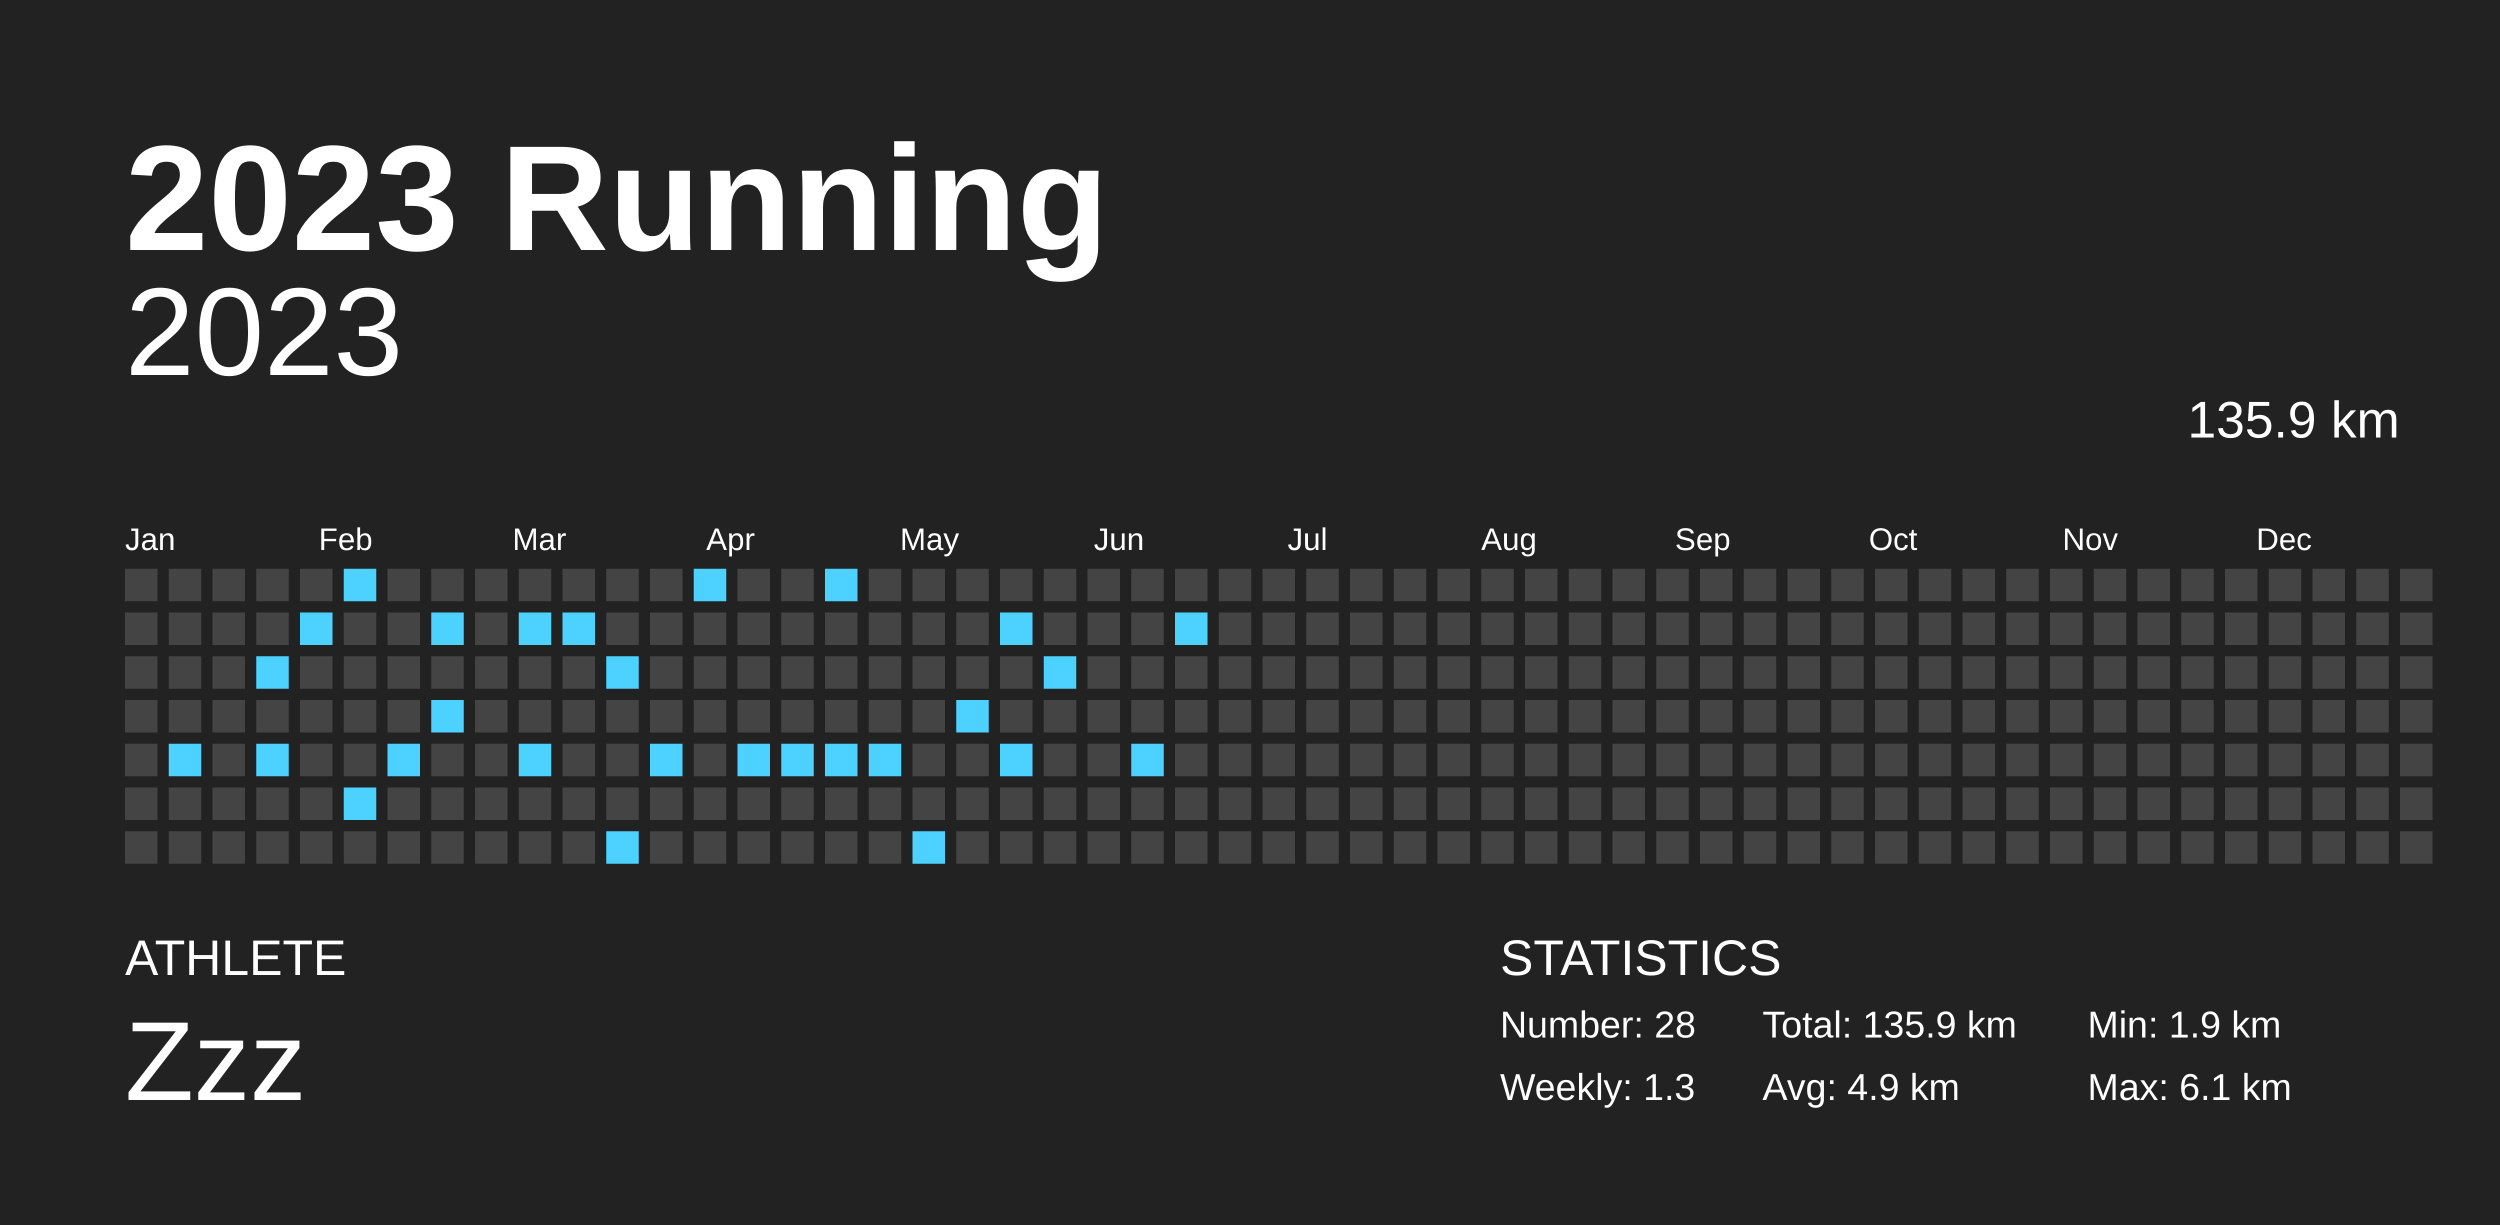
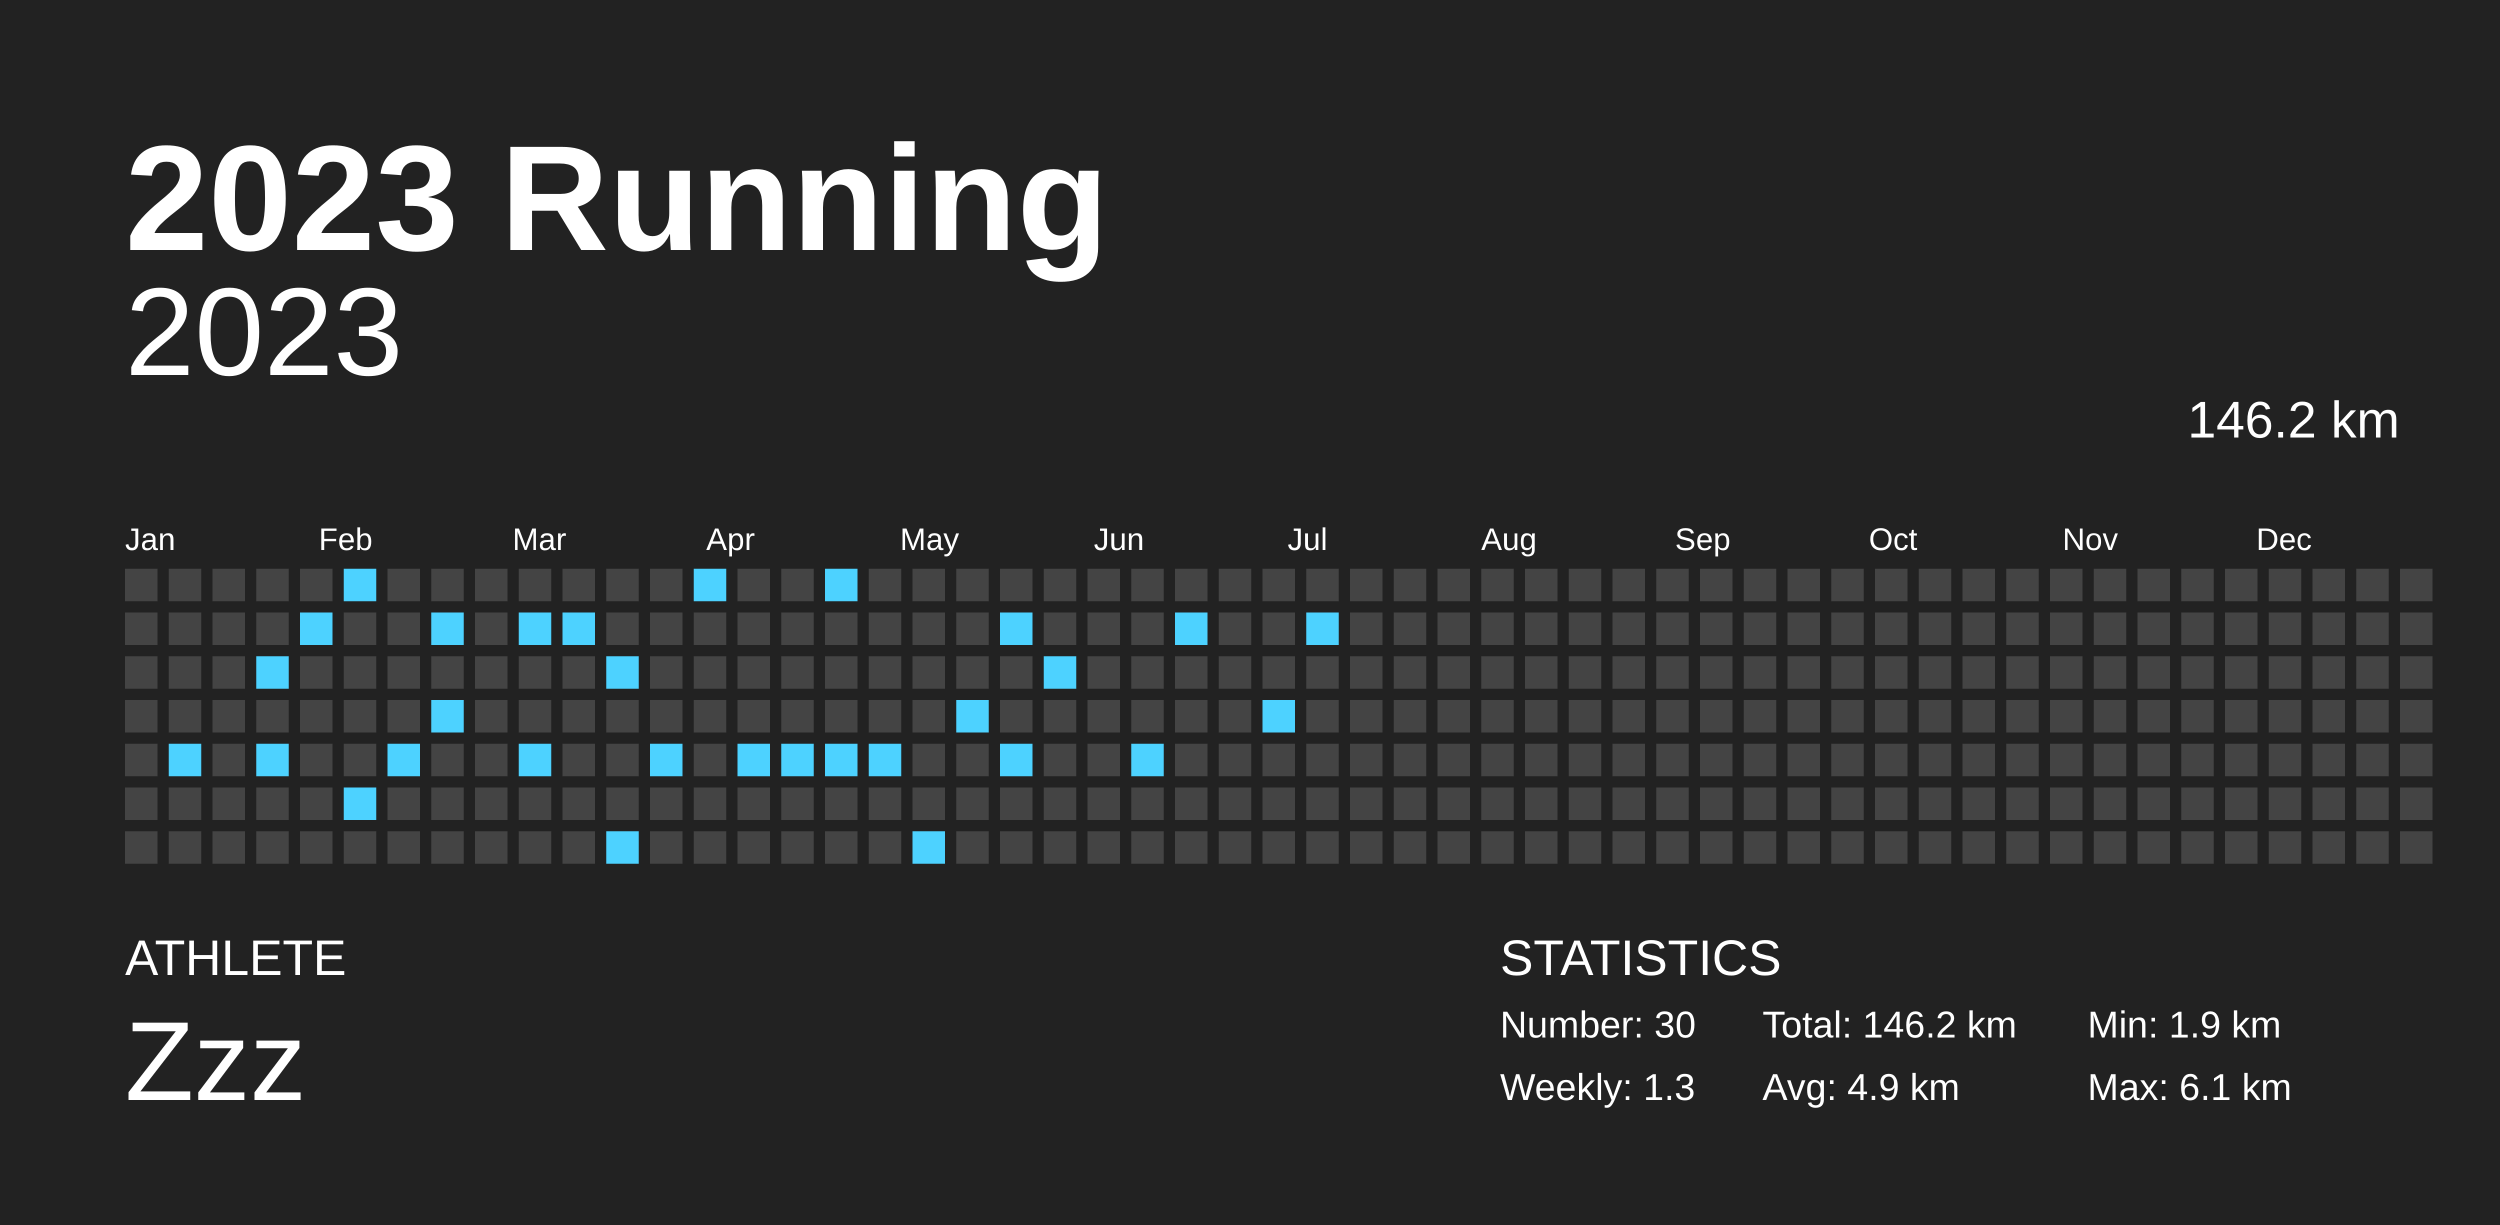
<svg xmlns="http://www.w3.org/2000/svg" baseProfile="full" height="98mm" version="1.1" viewBox="0,0,200,98" width="200mm">
  <defs />
  <rect fill="#222222" height="98" width="200" x="0" y="0" />
  <text fill="#FFFFFF" style="font-size:12px; font-family:Arial; font-weight:bold;" x="10" y="20">2023 Running</text>
  <text fill="#FFFFFF" style="font-size:4px; font-family:Arial" x="10" y="78">ATHLETE</text>
  <text fill="#FFFFFF" style="font-size:9px; font-family:Arial" x="10" y="88">Zzz</text>
  <text fill="#FFFFFF" style="font-size:4px; font-family:Arial" x="120" y="78">STATISTICS</text>
-   <text fill="#FFFFFF" style="font-size:3px; font-family:Arial" x="120" y="83">Number: 28</text>
+   <text fill="#FFFFFF" style="font-size:3px; font-family:Arial" x="120" y="83">Number: 30</text>
  <text fill="#FFFFFF" style="font-size:3px; font-family:Arial" x="120" y="88">Weekly: 1.3</text>
-   <text fill="#FFFFFF" style="font-size:3px; font-family:Arial" x="141" y="83">Total: 135.9 km</text>
+   <text fill="#FFFFFF" style="font-size:3px; font-family:Arial" x="141" y="83">Total: 146.2 km</text>
  <text fill="#FFFFFF" style="font-size:3px; font-family:Arial" x="141" y="88">Avg: 4.9 km</text>
  <text fill="#FFFFFF" style="font-size:3px; font-family:Arial" x="167" y="83">Min: 1.9 km</text>
  <text fill="#FFFFFF" style="font-size:3px; font-family:Arial" x="167" y="88">Max: 6.1 km</text>
  <text alignment-baseline="hanging" fill="#FFFFFF" style="font-size:10.0px; font-family:Arial;" x="10" y="30">2023</text>
-   <text alignment-baseline="hanging" fill="#FFFFFF" style="font-size:4.125px; font-family:Arial;" x="175" y="35">135.9 km</text>
+   <text alignment-baseline="hanging" fill="#FFFFFF" style="font-size:4.125px; font-family:Arial;" x="175" y="35">146.2 km</text>
  <text fill="#FFFFFF" style="font-size:2.5px; font-family:Arial" x="10.0" y="44">Jan</text>
  <text fill="#FFFFFF" style="font-size:2.5px; font-family:Arial" x="25.5" y="44">Feb</text>
  <text fill="#FFFFFF" style="font-size:2.5px; font-family:Arial" x="41.0" y="44">Mar</text>
  <text fill="#FFFFFF" style="font-size:2.5px; font-family:Arial" x="56.5" y="44">Apr</text>
  <text fill="#FFFFFF" style="font-size:2.5px; font-family:Arial" x="72.0" y="44">May</text>
  <text fill="#FFFFFF" style="font-size:2.5px; font-family:Arial" x="87.5" y="44">Jun</text>
  <text fill="#FFFFFF" style="font-size:2.5px; font-family:Arial" x="103.0" y="44">Jul</text>
  <text fill="#FFFFFF" style="font-size:2.5px; font-family:Arial" x="118.5" y="44">Aug</text>
  <text fill="#FFFFFF" style="font-size:2.5px; font-family:Arial" x="134.0" y="44">Sep</text>
  <text fill="#FFFFFF" style="font-size:2.5px; font-family:Arial" x="149.5" y="44">Oct</text>
  <text fill="#FFFFFF" style="font-size:2.5px; font-family:Arial" x="165.0" y="44">Nov</text>
  <text fill="#FFFFFF" style="font-size:2.5px; font-family:Arial" x="180.5" y="44">Dec</text>
  <rect fill="#444444" height="2.6" width="2.6" x="10.0" y="45.5" />
  <rect fill="#444444" height="2.6" width="2.6" x="10.0" y="49.0" />
  <rect fill="#444444" height="2.6" width="2.6" x="10.0" y="52.5" />
  <rect fill="#444444" height="2.6" width="2.6" x="10.0" y="56.0" />
  <rect fill="#444444" height="2.6" width="2.6" x="10.0" y="59.5" />
  <rect fill="#444444" height="2.6" width="2.6" x="10.0" y="63.0" />
  <rect fill="#444444" height="2.6" width="2.6" x="10.0" y="66.5" />
  <rect fill="#444444" height="2.6" width="2.6" x="13.5" y="45.5" />
  <rect fill="#444444" height="2.6" width="2.6" x="13.5" y="49.0" />
  <rect fill="#444444" height="2.6" width="2.6" x="13.5" y="52.5" />
  <rect fill="#444444" height="2.6" width="2.6" x="13.5" y="56.0" />
  <rect fill="#4dd2ff" height="2.6" width="2.6" x="13.5" y="59.5" />
  <rect fill="#444444" height="2.6" width="2.6" x="13.5" y="63.0" />
  <rect fill="#444444" height="2.6" width="2.6" x="13.5" y="66.5" />
  <rect fill="#444444" height="2.6" width="2.6" x="17.0" y="45.5" />
  <rect fill="#444444" height="2.6" width="2.6" x="17.0" y="49.0" />
  <rect fill="#444444" height="2.6" width="2.6" x="17.0" y="52.5" />
  <rect fill="#444444" height="2.6" width="2.6" x="17.0" y="56.0" />
  <rect fill="#444444" height="2.6" width="2.6" x="17.0" y="59.5" />
  <rect fill="#444444" height="2.6" width="2.6" x="17.0" y="63.0" />
  <rect fill="#444444" height="2.6" width="2.6" x="17.0" y="66.5" />
  <rect fill="#444444" height="2.6" width="2.6" x="20.5" y="45.5" />
  <rect fill="#444444" height="2.6" width="2.6" x="20.5" y="49.0" />
  <rect fill="#4dd2ff" height="2.6" width="2.6" x="20.5" y="52.5" />
  <rect fill="#444444" height="2.6" width="2.6" x="20.5" y="56.0" />
  <rect fill="#4dd2ff" height="2.6" width="2.6" x="20.5" y="59.5" />
  <rect fill="#444444" height="2.6" width="2.6" x="20.5" y="63.0" />
  <rect fill="#444444" height="2.6" width="2.6" x="20.5" y="66.5" />
  <rect fill="#444444" height="2.6" width="2.6" x="24.0" y="45.5" />
  <rect fill="#4dd2ff" height="2.6" width="2.6" x="24.0" y="49.0" />
  <rect fill="#444444" height="2.6" width="2.6" x="24.0" y="52.5" />
  <rect fill="#444444" height="2.6" width="2.6" x="24.0" y="56.0" />
  <rect fill="#444444" height="2.6" width="2.6" x="24.0" y="59.5" />
  <rect fill="#444444" height="2.6" width="2.6" x="24.0" y="63.0" />
  <rect fill="#444444" height="2.6" width="2.6" x="24.0" y="66.5" />
  <rect fill="#4dd2ff" height="2.6" width="2.6" x="27.5" y="45.5" />
  <rect fill="#444444" height="2.6" width="2.6" x="27.5" y="49.0" />
  <rect fill="#444444" height="2.6" width="2.6" x="27.5" y="52.5" />
  <rect fill="#444444" height="2.6" width="2.6" x="27.5" y="56.0" />
  <rect fill="#444444" height="2.6" width="2.6" x="27.5" y="59.5" />
  <rect fill="#4dd2ff" height="2.6" width="2.6" x="27.5" y="63.0" />
  <rect fill="#444444" height="2.6" width="2.6" x="27.5" y="66.5" />
  <rect fill="#444444" height="2.6" width="2.6" x="31.0" y="45.5" />
  <rect fill="#444444" height="2.6" width="2.6" x="31.0" y="49.0" />
  <rect fill="#444444" height="2.6" width="2.6" x="31.0" y="52.5" />
  <rect fill="#444444" height="2.6" width="2.6" x="31.0" y="56.0" />
  <rect fill="#4dd2ff" height="2.6" width="2.6" x="31.0" y="59.5" />
  <rect fill="#444444" height="2.6" width="2.6" x="31.0" y="63.0" />
  <rect fill="#444444" height="2.6" width="2.6" x="31.0" y="66.5" />
  <rect fill="#444444" height="2.6" width="2.6" x="34.5" y="45.5" />
  <rect fill="#4dd2ff" height="2.6" width="2.6" x="34.5" y="49.0" />
  <rect fill="#444444" height="2.6" width="2.6" x="34.5" y="52.5" />
  <rect fill="#4dd2ff" height="2.6" width="2.6" x="34.5" y="56.0" />
  <rect fill="#444444" height="2.6" width="2.6" x="34.5" y="59.5" />
  <rect fill="#444444" height="2.6" width="2.6" x="34.5" y="63.0" />
  <rect fill="#444444" height="2.6" width="2.6" x="34.5" y="66.5" />
  <rect fill="#444444" height="2.6" width="2.6" x="38.0" y="45.5" />
  <rect fill="#444444" height="2.6" width="2.6" x="38.0" y="49.0" />
  <rect fill="#444444" height="2.6" width="2.6" x="38.0" y="52.5" />
  <rect fill="#444444" height="2.6" width="2.6" x="38.0" y="56.0" />
  <rect fill="#444444" height="2.6" width="2.6" x="38.0" y="59.5" />
  <rect fill="#444444" height="2.6" width="2.6" x="38.0" y="63.0" />
  <rect fill="#444444" height="2.6" width="2.6" x="38.0" y="66.5" />
  <rect fill="#444444" height="2.6" width="2.6" x="41.5" y="45.5" />
  <rect fill="#4dd2ff" height="2.6" width="2.6" x="41.5" y="49.0" />
  <rect fill="#444444" height="2.6" width="2.6" x="41.5" y="52.5" />
  <rect fill="#444444" height="2.6" width="2.6" x="41.5" y="56.0" />
  <rect fill="#4dd2ff" height="2.6" width="2.6" x="41.5" y="59.5" />
  <rect fill="#444444" height="2.6" width="2.6" x="41.5" y="63.0" />
  <rect fill="#444444" height="2.6" width="2.6" x="41.5" y="66.5" />
  <rect fill="#444444" height="2.6" width="2.6" x="45.0" y="45.5" />
  <rect fill="#4dd2ff" height="2.6" width="2.6" x="45.0" y="49.0" />
  <rect fill="#444444" height="2.6" width="2.6" x="45.0" y="52.5" />
  <rect fill="#444444" height="2.6" width="2.6" x="45.0" y="56.0" />
  <rect fill="#444444" height="2.6" width="2.6" x="45.0" y="59.5" />
  <rect fill="#444444" height="2.6" width="2.6" x="45.0" y="63.0" />
  <rect fill="#444444" height="2.6" width="2.6" x="45.0" y="66.5" />
  <rect fill="#444444" height="2.6" width="2.6" x="48.5" y="45.5" />
  <rect fill="#444444" height="2.6" width="2.6" x="48.5" y="49.0" />
  <rect fill="#4dd2ff" height="2.6" width="2.6" x="48.5" y="52.5" />
  <rect fill="#444444" height="2.6" width="2.6" x="48.5" y="56.0" />
  <rect fill="#444444" height="2.6" width="2.6" x="48.5" y="59.5" />
  <rect fill="#444444" height="2.6" width="2.6" x="48.5" y="63.0" />
  <rect fill="#4dd2ff" height="2.6" width="2.6" x="48.5" y="66.5" />
  <rect fill="#444444" height="2.6" width="2.6" x="52.0" y="45.5" />
  <rect fill="#444444" height="2.6" width="2.6" x="52.0" y="49.0" />
  <rect fill="#444444" height="2.6" width="2.6" x="52.0" y="52.5" />
  <rect fill="#444444" height="2.6" width="2.6" x="52.0" y="56.0" />
  <rect fill="#4dd2ff" height="2.6" width="2.6" x="52.0" y="59.5" />
  <rect fill="#444444" height="2.6" width="2.6" x="52.0" y="63.0" />
  <rect fill="#444444" height="2.6" width="2.6" x="52.0" y="66.5" />
  <rect fill="#4dd2ff" height="2.6" width="2.6" x="55.5" y="45.5" />
  <rect fill="#444444" height="2.6" width="2.6" x="55.5" y="49.0" />
  <rect fill="#444444" height="2.6" width="2.6" x="55.5" y="52.5" />
  <rect fill="#444444" height="2.6" width="2.6" x="55.5" y="56.0" />
  <rect fill="#444444" height="2.6" width="2.6" x="55.5" y="59.5" />
  <rect fill="#444444" height="2.6" width="2.6" x="55.5" y="63.0" />
  <rect fill="#444444" height="2.6" width="2.6" x="55.5" y="66.5" />
  <rect fill="#444444" height="2.6" width="2.6" x="59.0" y="45.5" />
  <rect fill="#444444" height="2.6" width="2.6" x="59.0" y="49.0" />
  <rect fill="#444444" height="2.6" width="2.6" x="59.0" y="52.5" />
  <rect fill="#444444" height="2.6" width="2.6" x="59.0" y="56.0" />
  <rect fill="#4dd2ff" height="2.6" width="2.6" x="59.0" y="59.5" />
  <rect fill="#444444" height="2.6" width="2.6" x="59.0" y="63.0" />
  <rect fill="#444444" height="2.6" width="2.6" x="59.0" y="66.5" />
  <rect fill="#444444" height="2.6" width="2.6" x="62.5" y="45.5" />
  <rect fill="#444444" height="2.6" width="2.6" x="62.5" y="49.0" />
  <rect fill="#444444" height="2.6" width="2.6" x="62.5" y="52.5" />
  <rect fill="#444444" height="2.6" width="2.6" x="62.5" y="56.0" />
  <rect fill="#4dd2ff" height="2.6" width="2.6" x="62.5" y="59.5" />
  <rect fill="#444444" height="2.6" width="2.6" x="62.5" y="63.0" />
  <rect fill="#444444" height="2.6" width="2.6" x="62.5" y="66.5" />
  <rect fill="#4dd2ff" height="2.6" width="2.6" x="66.0" y="45.5" />
  <rect fill="#444444" height="2.6" width="2.6" x="66.0" y="49.0" />
  <rect fill="#444444" height="2.6" width="2.6" x="66.0" y="52.5" />
  <rect fill="#444444" height="2.6" width="2.6" x="66.0" y="56.0" />
  <rect fill="#4dd2ff" height="2.6" width="2.6" x="66.0" y="59.5" />
  <rect fill="#444444" height="2.6" width="2.6" x="66.0" y="63.0" />
  <rect fill="#444444" height="2.6" width="2.6" x="66.0" y="66.5" />
  <rect fill="#444444" height="2.6" width="2.6" x="69.5" y="45.5" />
  <rect fill="#444444" height="2.6" width="2.6" x="69.5" y="49.0" />
  <rect fill="#444444" height="2.6" width="2.6" x="69.5" y="52.5" />
  <rect fill="#444444" height="2.6" width="2.6" x="69.5" y="56.0" />
  <rect fill="#4dd2ff" height="2.6" width="2.6" x="69.5" y="59.5" />
  <rect fill="#444444" height="2.6" width="2.6" x="69.5" y="63.0" />
  <rect fill="#444444" height="2.6" width="2.6" x="69.5" y="66.5" />
  <rect fill="#444444" height="2.6" width="2.6" x="73.0" y="45.5" />
  <rect fill="#444444" height="2.6" width="2.6" x="73.0" y="49.0" />
  <rect fill="#444444" height="2.6" width="2.6" x="73.0" y="52.5" />
  <rect fill="#444444" height="2.6" width="2.6" x="73.0" y="56.0" />
  <rect fill="#444444" height="2.6" width="2.6" x="73.0" y="59.5" />
  <rect fill="#444444" height="2.6" width="2.6" x="73.0" y="63.0" />
  <rect fill="#4dd2ff" height="2.6" width="2.6" x="73.0" y="66.5" />
  <rect fill="#444444" height="2.6" width="2.6" x="76.5" y="45.5" />
  <rect fill="#444444" height="2.6" width="2.6" x="76.5" y="49.0" />
  <rect fill="#444444" height="2.6" width="2.6" x="76.5" y="52.5" />
  <rect fill="#4dd2ff" height="2.6" width="2.6" x="76.5" y="56.0" />
  <rect fill="#444444" height="2.6" width="2.6" x="76.5" y="59.5" />
  <rect fill="#444444" height="2.6" width="2.6" x="76.5" y="63.0" />
  <rect fill="#444444" height="2.6" width="2.6" x="76.5" y="66.5" />
  <rect fill="#444444" height="2.6" width="2.6" x="80.0" y="45.5" />
  <rect fill="#4dd2ff" height="2.6" width="2.6" x="80.0" y="49.0" />
  <rect fill="#444444" height="2.6" width="2.6" x="80.0" y="52.5" />
  <rect fill="#444444" height="2.6" width="2.6" x="80.0" y="56.0" />
  <rect fill="#4dd2ff" height="2.6" width="2.6" x="80.0" y="59.5" />
  <rect fill="#444444" height="2.6" width="2.6" x="80.0" y="63.0" />
  <rect fill="#444444" height="2.6" width="2.6" x="80.0" y="66.5" />
  <rect fill="#444444" height="2.6" width="2.6" x="83.5" y="45.5" />
  <rect fill="#444444" height="2.6" width="2.6" x="83.5" y="49.0" />
  <rect fill="#4dd2ff" height="2.6" width="2.6" x="83.5" y="52.5" />
  <rect fill="#444444" height="2.6" width="2.6" x="83.5" y="56.0" />
  <rect fill="#444444" height="2.6" width="2.6" x="83.5" y="59.5" />
  <rect fill="#444444" height="2.6" width="2.6" x="83.5" y="63.0" />
  <rect fill="#444444" height="2.6" width="2.6" x="83.5" y="66.5" />
  <rect fill="#444444" height="2.6" width="2.6" x="87.0" y="45.5" />
  <rect fill="#444444" height="2.6" width="2.6" x="87.0" y="49.0" />
  <rect fill="#444444" height="2.6" width="2.6" x="87.0" y="52.5" />
  <rect fill="#444444" height="2.6" width="2.6" x="87.0" y="56.0" />
  <rect fill="#444444" height="2.6" width="2.6" x="87.0" y="59.5" />
  <rect fill="#444444" height="2.6" width="2.6" x="87.0" y="63.0" />
  <rect fill="#444444" height="2.6" width="2.6" x="87.0" y="66.5" />
  <rect fill="#444444" height="2.6" width="2.6" x="90.5" y="45.5" />
  <rect fill="#444444" height="2.6" width="2.6" x="90.5" y="49.0" />
  <rect fill="#444444" height="2.6" width="2.6" x="90.5" y="52.5" />
  <rect fill="#444444" height="2.6" width="2.6" x="90.5" y="56.0" />
  <rect fill="#4dd2ff" height="2.6" width="2.6" x="90.5" y="59.5" />
  <rect fill="#444444" height="2.6" width="2.6" x="90.5" y="63.0" />
  <rect fill="#444444" height="2.6" width="2.6" x="90.5" y="66.5" />
  <rect fill="#444444" height="2.6" width="2.6" x="94.0" y="45.5" />
  <rect fill="#4dd2ff" height="2.6" width="2.6" x="94.0" y="49.0" />
  <rect fill="#444444" height="2.6" width="2.6" x="94.0" y="52.5" />
  <rect fill="#444444" height="2.6" width="2.6" x="94.0" y="56.0" />
  <rect fill="#444444" height="2.6" width="2.6" x="94.0" y="59.5" />
  <rect fill="#444444" height="2.6" width="2.6" x="94.0" y="63.0" />
  <rect fill="#444444" height="2.6" width="2.6" x="94.0" y="66.5" />
  <rect fill="#444444" height="2.6" width="2.6" x="97.5" y="45.5" />
  <rect fill="#444444" height="2.6" width="2.6" x="97.5" y="49.0" />
  <rect fill="#444444" height="2.6" width="2.6" x="97.5" y="52.5" />
  <rect fill="#444444" height="2.6" width="2.6" x="97.5" y="56.0" />
  <rect fill="#444444" height="2.6" width="2.6" x="97.5" y="59.5" />
  <rect fill="#444444" height="2.6" width="2.6" x="97.5" y="63.0" />
  <rect fill="#444444" height="2.6" width="2.6" x="97.5" y="66.5" />
  <rect fill="#444444" height="2.6" width="2.6" x="101.0" y="45.5" />
  <rect fill="#444444" height="2.6" width="2.6" x="101.0" y="49.0" />
  <rect fill="#444444" height="2.6" width="2.6" x="101.0" y="52.5" />
-   <rect fill="#444444" height="2.6" width="2.6" x="101.0" y="56.0" />
+   <rect fill="#4dd2ff" height="2.6" width="2.6" x="101.0" y="56.0" />
  <rect fill="#444444" height="2.6" width="2.6" x="101.0" y="59.5" />
  <rect fill="#444444" height="2.6" width="2.6" x="101.0" y="63.0" />
  <rect fill="#444444" height="2.6" width="2.6" x="101.0" y="66.5" />
  <rect fill="#444444" height="2.6" width="2.6" x="104.5" y="45.5" />
-   <rect fill="#444444" height="2.6" width="2.6" x="104.5" y="49.0" />
+   <rect fill="#4dd2ff" height="2.6" width="2.6" x="104.5" y="49.0" />
  <rect fill="#444444" height="2.6" width="2.6" x="104.5" y="52.5" />
  <rect fill="#444444" height="2.6" width="2.6" x="104.5" y="56.0" />
  <rect fill="#444444" height="2.6" width="2.6" x="104.5" y="59.5" />
  <rect fill="#444444" height="2.6" width="2.6" x="104.5" y="63.0" />
  <rect fill="#444444" height="2.6" width="2.6" x="104.5" y="66.5" />
  <rect fill="#444444" height="2.6" width="2.6" x="108.0" y="45.5" />
  <rect fill="#444444" height="2.6" width="2.6" x="108.0" y="49.0" />
  <rect fill="#444444" height="2.6" width="2.6" x="108.0" y="52.5" />
  <rect fill="#444444" height="2.6" width="2.6" x="108.0" y="56.0" />
  <rect fill="#444444" height="2.6" width="2.6" x="108.0" y="59.5" />
  <rect fill="#444444" height="2.6" width="2.6" x="108.0" y="63.0" />
  <rect fill="#444444" height="2.6" width="2.6" x="108.0" y="66.5" />
  <rect fill="#444444" height="2.6" width="2.6" x="111.5" y="45.5" />
  <rect fill="#444444" height="2.6" width="2.6" x="111.5" y="49.0" />
  <rect fill="#444444" height="2.6" width="2.6" x="111.5" y="52.5" />
  <rect fill="#444444" height="2.6" width="2.6" x="111.5" y="56.0" />
  <rect fill="#444444" height="2.6" width="2.6" x="111.5" y="59.5" />
  <rect fill="#444444" height="2.6" width="2.6" x="111.5" y="63.0" />
  <rect fill="#444444" height="2.6" width="2.6" x="111.5" y="66.5" />
  <rect fill="#444444" height="2.6" width="2.6" x="115.0" y="45.5" />
  <rect fill="#444444" height="2.6" width="2.6" x="115.0" y="49.0" />
  <rect fill="#444444" height="2.6" width="2.6" x="115.0" y="52.5" />
  <rect fill="#444444" height="2.6" width="2.6" x="115.0" y="56.0" />
  <rect fill="#444444" height="2.6" width="2.6" x="115.0" y="59.5" />
  <rect fill="#444444" height="2.6" width="2.6" x="115.0" y="63.0" />
  <rect fill="#444444" height="2.6" width="2.6" x="115.0" y="66.5" />
  <rect fill="#444444" height="2.6" width="2.6" x="118.5" y="45.5" />
  <rect fill="#444444" height="2.6" width="2.6" x="118.5" y="49.0" />
  <rect fill="#444444" height="2.6" width="2.6" x="118.5" y="52.5" />
  <rect fill="#444444" height="2.6" width="2.6" x="118.5" y="56.0" />
  <rect fill="#444444" height="2.6" width="2.6" x="118.5" y="59.5" />
  <rect fill="#444444" height="2.6" width="2.6" x="118.5" y="63.0" />
  <rect fill="#444444" height="2.6" width="2.6" x="118.5" y="66.5" />
  <rect fill="#444444" height="2.6" width="2.6" x="122.0" y="45.5" />
  <rect fill="#444444" height="2.6" width="2.6" x="122.0" y="49.0" />
  <rect fill="#444444" height="2.6" width="2.6" x="122.0" y="52.5" />
  <rect fill="#444444" height="2.6" width="2.6" x="122.0" y="56.0" />
  <rect fill="#444444" height="2.6" width="2.6" x="122.0" y="59.5" />
  <rect fill="#444444" height="2.6" width="2.6" x="122.0" y="63.0" />
  <rect fill="#444444" height="2.6" width="2.6" x="122.0" y="66.5" />
  <rect fill="#444444" height="2.6" width="2.6" x="125.5" y="45.5" />
  <rect fill="#444444" height="2.6" width="2.6" x="125.5" y="49.0" />
  <rect fill="#444444" height="2.6" width="2.6" x="125.5" y="52.5" />
  <rect fill="#444444" height="2.6" width="2.6" x="125.5" y="56.0" />
  <rect fill="#444444" height="2.6" width="2.6" x="125.5" y="59.5" />
  <rect fill="#444444" height="2.6" width="2.6" x="125.5" y="63.0" />
  <rect fill="#444444" height="2.6" width="2.6" x="125.5" y="66.5" />
  <rect fill="#444444" height="2.6" width="2.6" x="129.0" y="45.5" />
  <rect fill="#444444" height="2.6" width="2.6" x="129.0" y="49.0" />
  <rect fill="#444444" height="2.6" width="2.6" x="129.0" y="52.5" />
  <rect fill="#444444" height="2.6" width="2.6" x="129.0" y="56.0" />
  <rect fill="#444444" height="2.6" width="2.6" x="129.0" y="59.5" />
  <rect fill="#444444" height="2.6" width="2.6" x="129.0" y="63.0" />
  <rect fill="#444444" height="2.6" width="2.6" x="129.0" y="66.5" />
  <rect fill="#444444" height="2.6" width="2.6" x="132.5" y="45.5" />
  <rect fill="#444444" height="2.6" width="2.6" x="132.5" y="49.0" />
  <rect fill="#444444" height="2.6" width="2.6" x="132.5" y="52.5" />
  <rect fill="#444444" height="2.6" width="2.6" x="132.5" y="56.0" />
  <rect fill="#444444" height="2.6" width="2.6" x="132.5" y="59.5" />
  <rect fill="#444444" height="2.6" width="2.6" x="132.5" y="63.0" />
  <rect fill="#444444" height="2.6" width="2.6" x="132.5" y="66.5" />
  <rect fill="#444444" height="2.6" width="2.6" x="136.0" y="45.5" />
  <rect fill="#444444" height="2.6" width="2.6" x="136.0" y="49.0" />
  <rect fill="#444444" height="2.6" width="2.6" x="136.0" y="52.5" />
  <rect fill="#444444" height="2.6" width="2.6" x="136.0" y="56.0" />
  <rect fill="#444444" height="2.6" width="2.6" x="136.0" y="59.5" />
  <rect fill="#444444" height="2.6" width="2.6" x="136.0" y="63.0" />
  <rect fill="#444444" height="2.6" width="2.6" x="136.0" y="66.5" />
  <rect fill="#444444" height="2.6" width="2.6" x="139.5" y="45.5" />
  <rect fill="#444444" height="2.6" width="2.6" x="139.5" y="49.0" />
  <rect fill="#444444" height="2.6" width="2.6" x="139.5" y="52.5" />
  <rect fill="#444444" height="2.6" width="2.6" x="139.5" y="56.0" />
  <rect fill="#444444" height="2.6" width="2.6" x="139.5" y="59.5" />
  <rect fill="#444444" height="2.6" width="2.6" x="139.5" y="63.0" />
  <rect fill="#444444" height="2.6" width="2.6" x="139.5" y="66.5" />
  <rect fill="#444444" height="2.6" width="2.6" x="143.0" y="45.5" />
  <rect fill="#444444" height="2.6" width="2.6" x="143.0" y="49.0" />
  <rect fill="#444444" height="2.6" width="2.6" x="143.0" y="52.5" />
  <rect fill="#444444" height="2.6" width="2.6" x="143.0" y="56.0" />
  <rect fill="#444444" height="2.6" width="2.6" x="143.0" y="59.5" />
  <rect fill="#444444" height="2.6" width="2.6" x="143.0" y="63.0" />
  <rect fill="#444444" height="2.6" width="2.6" x="143.0" y="66.5" />
  <rect fill="#444444" height="2.6" width="2.6" x="146.5" y="45.5" />
  <rect fill="#444444" height="2.6" width="2.6" x="146.5" y="49.0" />
  <rect fill="#444444" height="2.6" width="2.6" x="146.5" y="52.5" />
  <rect fill="#444444" height="2.6" width="2.6" x="146.5" y="56.0" />
  <rect fill="#444444" height="2.6" width="2.6" x="146.5" y="59.5" />
  <rect fill="#444444" height="2.6" width="2.6" x="146.5" y="63.0" />
  <rect fill="#444444" height="2.6" width="2.6" x="146.5" y="66.5" />
  <rect fill="#444444" height="2.6" width="2.6" x="150.0" y="45.5" />
  <rect fill="#444444" height="2.6" width="2.6" x="150.0" y="49.0" />
  <rect fill="#444444" height="2.6" width="2.6" x="150.0" y="52.5" />
  <rect fill="#444444" height="2.6" width="2.6" x="150.0" y="56.0" />
  <rect fill="#444444" height="2.6" width="2.6" x="150.0" y="59.5" />
  <rect fill="#444444" height="2.6" width="2.6" x="150.0" y="63.0" />
  <rect fill="#444444" height="2.6" width="2.6" x="150.0" y="66.5" />
  <rect fill="#444444" height="2.6" width="2.6" x="153.5" y="45.5" />
  <rect fill="#444444" height="2.6" width="2.6" x="153.5" y="49.0" />
  <rect fill="#444444" height="2.6" width="2.6" x="153.5" y="52.5" />
  <rect fill="#444444" height="2.6" width="2.6" x="153.5" y="56.0" />
  <rect fill="#444444" height="2.6" width="2.6" x="153.5" y="59.5" />
  <rect fill="#444444" height="2.6" width="2.6" x="153.5" y="63.0" />
  <rect fill="#444444" height="2.6" width="2.6" x="153.5" y="66.5" />
  <rect fill="#444444" height="2.6" width="2.6" x="157.0" y="45.5" />
  <rect fill="#444444" height="2.6" width="2.6" x="157.0" y="49.0" />
  <rect fill="#444444" height="2.6" width="2.6" x="157.0" y="52.5" />
  <rect fill="#444444" height="2.6" width="2.6" x="157.0" y="56.0" />
  <rect fill="#444444" height="2.6" width="2.6" x="157.0" y="59.5" />
  <rect fill="#444444" height="2.6" width="2.6" x="157.0" y="63.0" />
  <rect fill="#444444" height="2.6" width="2.6" x="157.0" y="66.5" />
  <rect fill="#444444" height="2.6" width="2.6" x="160.5" y="45.5" />
  <rect fill="#444444" height="2.6" width="2.6" x="160.5" y="49.0" />
  <rect fill="#444444" height="2.6" width="2.6" x="160.5" y="52.5" />
  <rect fill="#444444" height="2.6" width="2.6" x="160.5" y="56.0" />
  <rect fill="#444444" height="2.6" width="2.6" x="160.5" y="59.5" />
  <rect fill="#444444" height="2.6" width="2.6" x="160.5" y="63.0" />
  <rect fill="#444444" height="2.6" width="2.6" x="160.5" y="66.5" />
  <rect fill="#444444" height="2.6" width="2.6" x="164.0" y="45.5" />
  <rect fill="#444444" height="2.6" width="2.6" x="164.0" y="49.0" />
  <rect fill="#444444" height="2.6" width="2.6" x="164.0" y="52.5" />
  <rect fill="#444444" height="2.6" width="2.6" x="164.0" y="56.0" />
  <rect fill="#444444" height="2.6" width="2.6" x="164.0" y="59.5" />
  <rect fill="#444444" height="2.6" width="2.6" x="164.0" y="63.0" />
  <rect fill="#444444" height="2.6" width="2.6" x="164.0" y="66.5" />
  <rect fill="#444444" height="2.6" width="2.6" x="167.5" y="45.5" />
  <rect fill="#444444" height="2.6" width="2.6" x="167.5" y="49.0" />
  <rect fill="#444444" height="2.6" width="2.6" x="167.5" y="52.5" />
  <rect fill="#444444" height="2.6" width="2.6" x="167.5" y="56.0" />
  <rect fill="#444444" height="2.6" width="2.6" x="167.5" y="59.5" />
  <rect fill="#444444" height="2.6" width="2.6" x="167.5" y="63.0" />
  <rect fill="#444444" height="2.6" width="2.6" x="167.5" y="66.5" />
  <rect fill="#444444" height="2.6" width="2.6" x="171.0" y="45.5" />
  <rect fill="#444444" height="2.6" width="2.6" x="171.0" y="49.0" />
  <rect fill="#444444" height="2.6" width="2.6" x="171.0" y="52.5" />
  <rect fill="#444444" height="2.6" width="2.6" x="171.0" y="56.0" />
  <rect fill="#444444" height="2.6" width="2.6" x="171.0" y="59.5" />
  <rect fill="#444444" height="2.6" width="2.6" x="171.0" y="63.0" />
  <rect fill="#444444" height="2.6" width="2.6" x="171.0" y="66.5" />
  <rect fill="#444444" height="2.6" width="2.6" x="174.5" y="45.5" />
  <rect fill="#444444" height="2.6" width="2.6" x="174.5" y="49.0" />
  <rect fill="#444444" height="2.6" width="2.6" x="174.5" y="52.5" />
  <rect fill="#444444" height="2.6" width="2.6" x="174.5" y="56.0" />
  <rect fill="#444444" height="2.6" width="2.6" x="174.5" y="59.5" />
  <rect fill="#444444" height="2.6" width="2.6" x="174.5" y="63.0" />
  <rect fill="#444444" height="2.6" width="2.6" x="174.5" y="66.5" />
  <rect fill="#444444" height="2.6" width="2.6" x="178.0" y="45.5" />
  <rect fill="#444444" height="2.6" width="2.6" x="178.0" y="49.0" />
  <rect fill="#444444" height="2.6" width="2.6" x="178.0" y="52.5" />
  <rect fill="#444444" height="2.6" width="2.6" x="178.0" y="56.0" />
  <rect fill="#444444" height="2.6" width="2.6" x="178.0" y="59.5" />
  <rect fill="#444444" height="2.6" width="2.6" x="178.0" y="63.0" />
  <rect fill="#444444" height="2.6" width="2.6" x="178.0" y="66.5" />
  <rect fill="#444444" height="2.6" width="2.6" x="181.5" y="45.5" />
  <rect fill="#444444" height="2.6" width="2.6" x="181.5" y="49.0" />
  <rect fill="#444444" height="2.6" width="2.6" x="181.5" y="52.5" />
  <rect fill="#444444" height="2.6" width="2.6" x="181.5" y="56.0" />
  <rect fill="#444444" height="2.6" width="2.6" x="181.5" y="59.5" />
  <rect fill="#444444" height="2.6" width="2.6" x="181.5" y="63.0" />
  <rect fill="#444444" height="2.6" width="2.6" x="181.5" y="66.5" />
  <rect fill="#444444" height="2.6" width="2.6" x="185.0" y="45.5" />
  <rect fill="#444444" height="2.6" width="2.6" x="185.0" y="49.0" />
  <rect fill="#444444" height="2.6" width="2.6" x="185.0" y="52.5" />
  <rect fill="#444444" height="2.6" width="2.6" x="185.0" y="56.0" />
  <rect fill="#444444" height="2.6" width="2.6" x="185.0" y="59.5" />
  <rect fill="#444444" height="2.6" width="2.6" x="185.0" y="63.0" />
  <rect fill="#444444" height="2.6" width="2.6" x="185.0" y="66.5" />
  <rect fill="#444444" height="2.6" width="2.6" x="188.5" y="45.5" />
  <rect fill="#444444" height="2.6" width="2.6" x="188.5" y="49.0" />
  <rect fill="#444444" height="2.6" width="2.6" x="188.5" y="52.5" />
  <rect fill="#444444" height="2.6" width="2.6" x="188.5" y="56.0" />
  <rect fill="#444444" height="2.6" width="2.6" x="188.5" y="59.5" />
  <rect fill="#444444" height="2.6" width="2.6" x="188.5" y="63.0" />
  <rect fill="#444444" height="2.6" width="2.6" x="188.5" y="66.5" />
  <rect fill="#444444" height="2.6" width="2.6" x="192.0" y="45.5" />
  <rect fill="#444444" height="2.6" width="2.6" x="192.0" y="49.0" />
  <rect fill="#444444" height="2.6" width="2.6" x="192.0" y="52.5" />
  <rect fill="#444444" height="2.6" width="2.6" x="192.0" y="56.0" />
  <rect fill="#444444" height="2.6" width="2.6" x="192.0" y="59.5" />
  <rect fill="#444444" height="2.6" width="2.6" x="192.0" y="63.0" />
  <rect fill="#444444" height="2.6" width="2.6" x="192.0" y="66.5" />
</svg>
